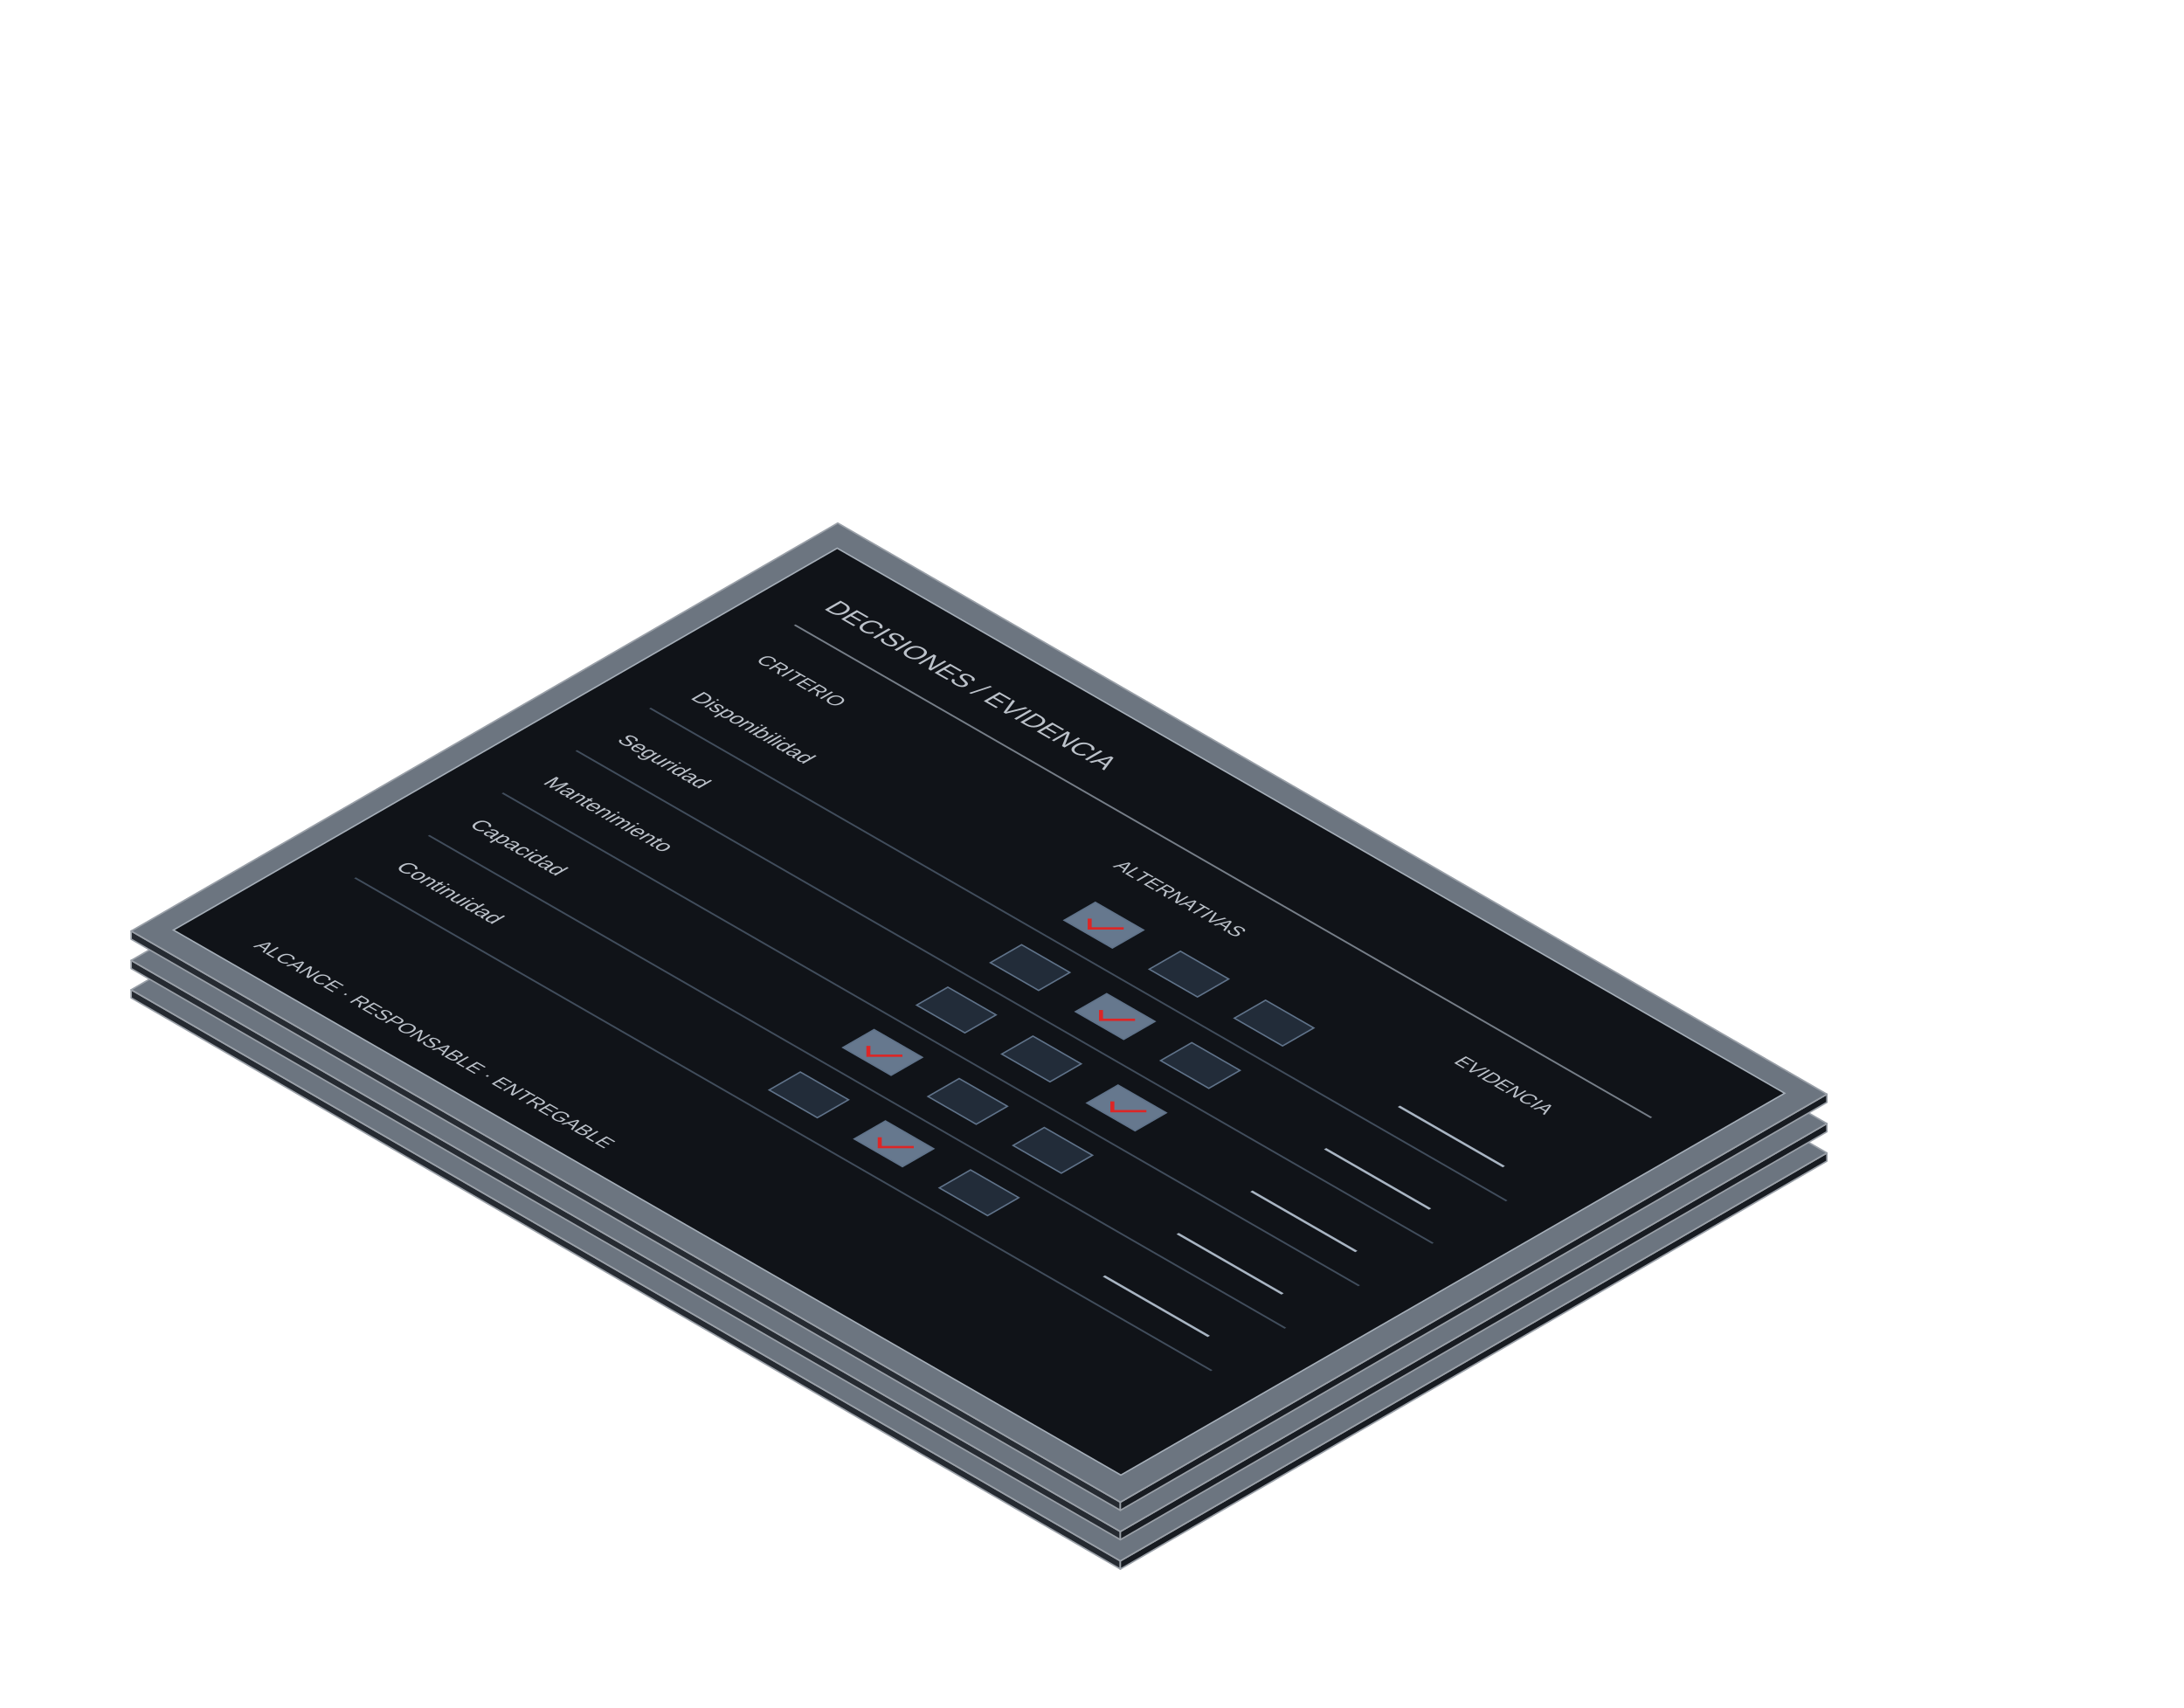
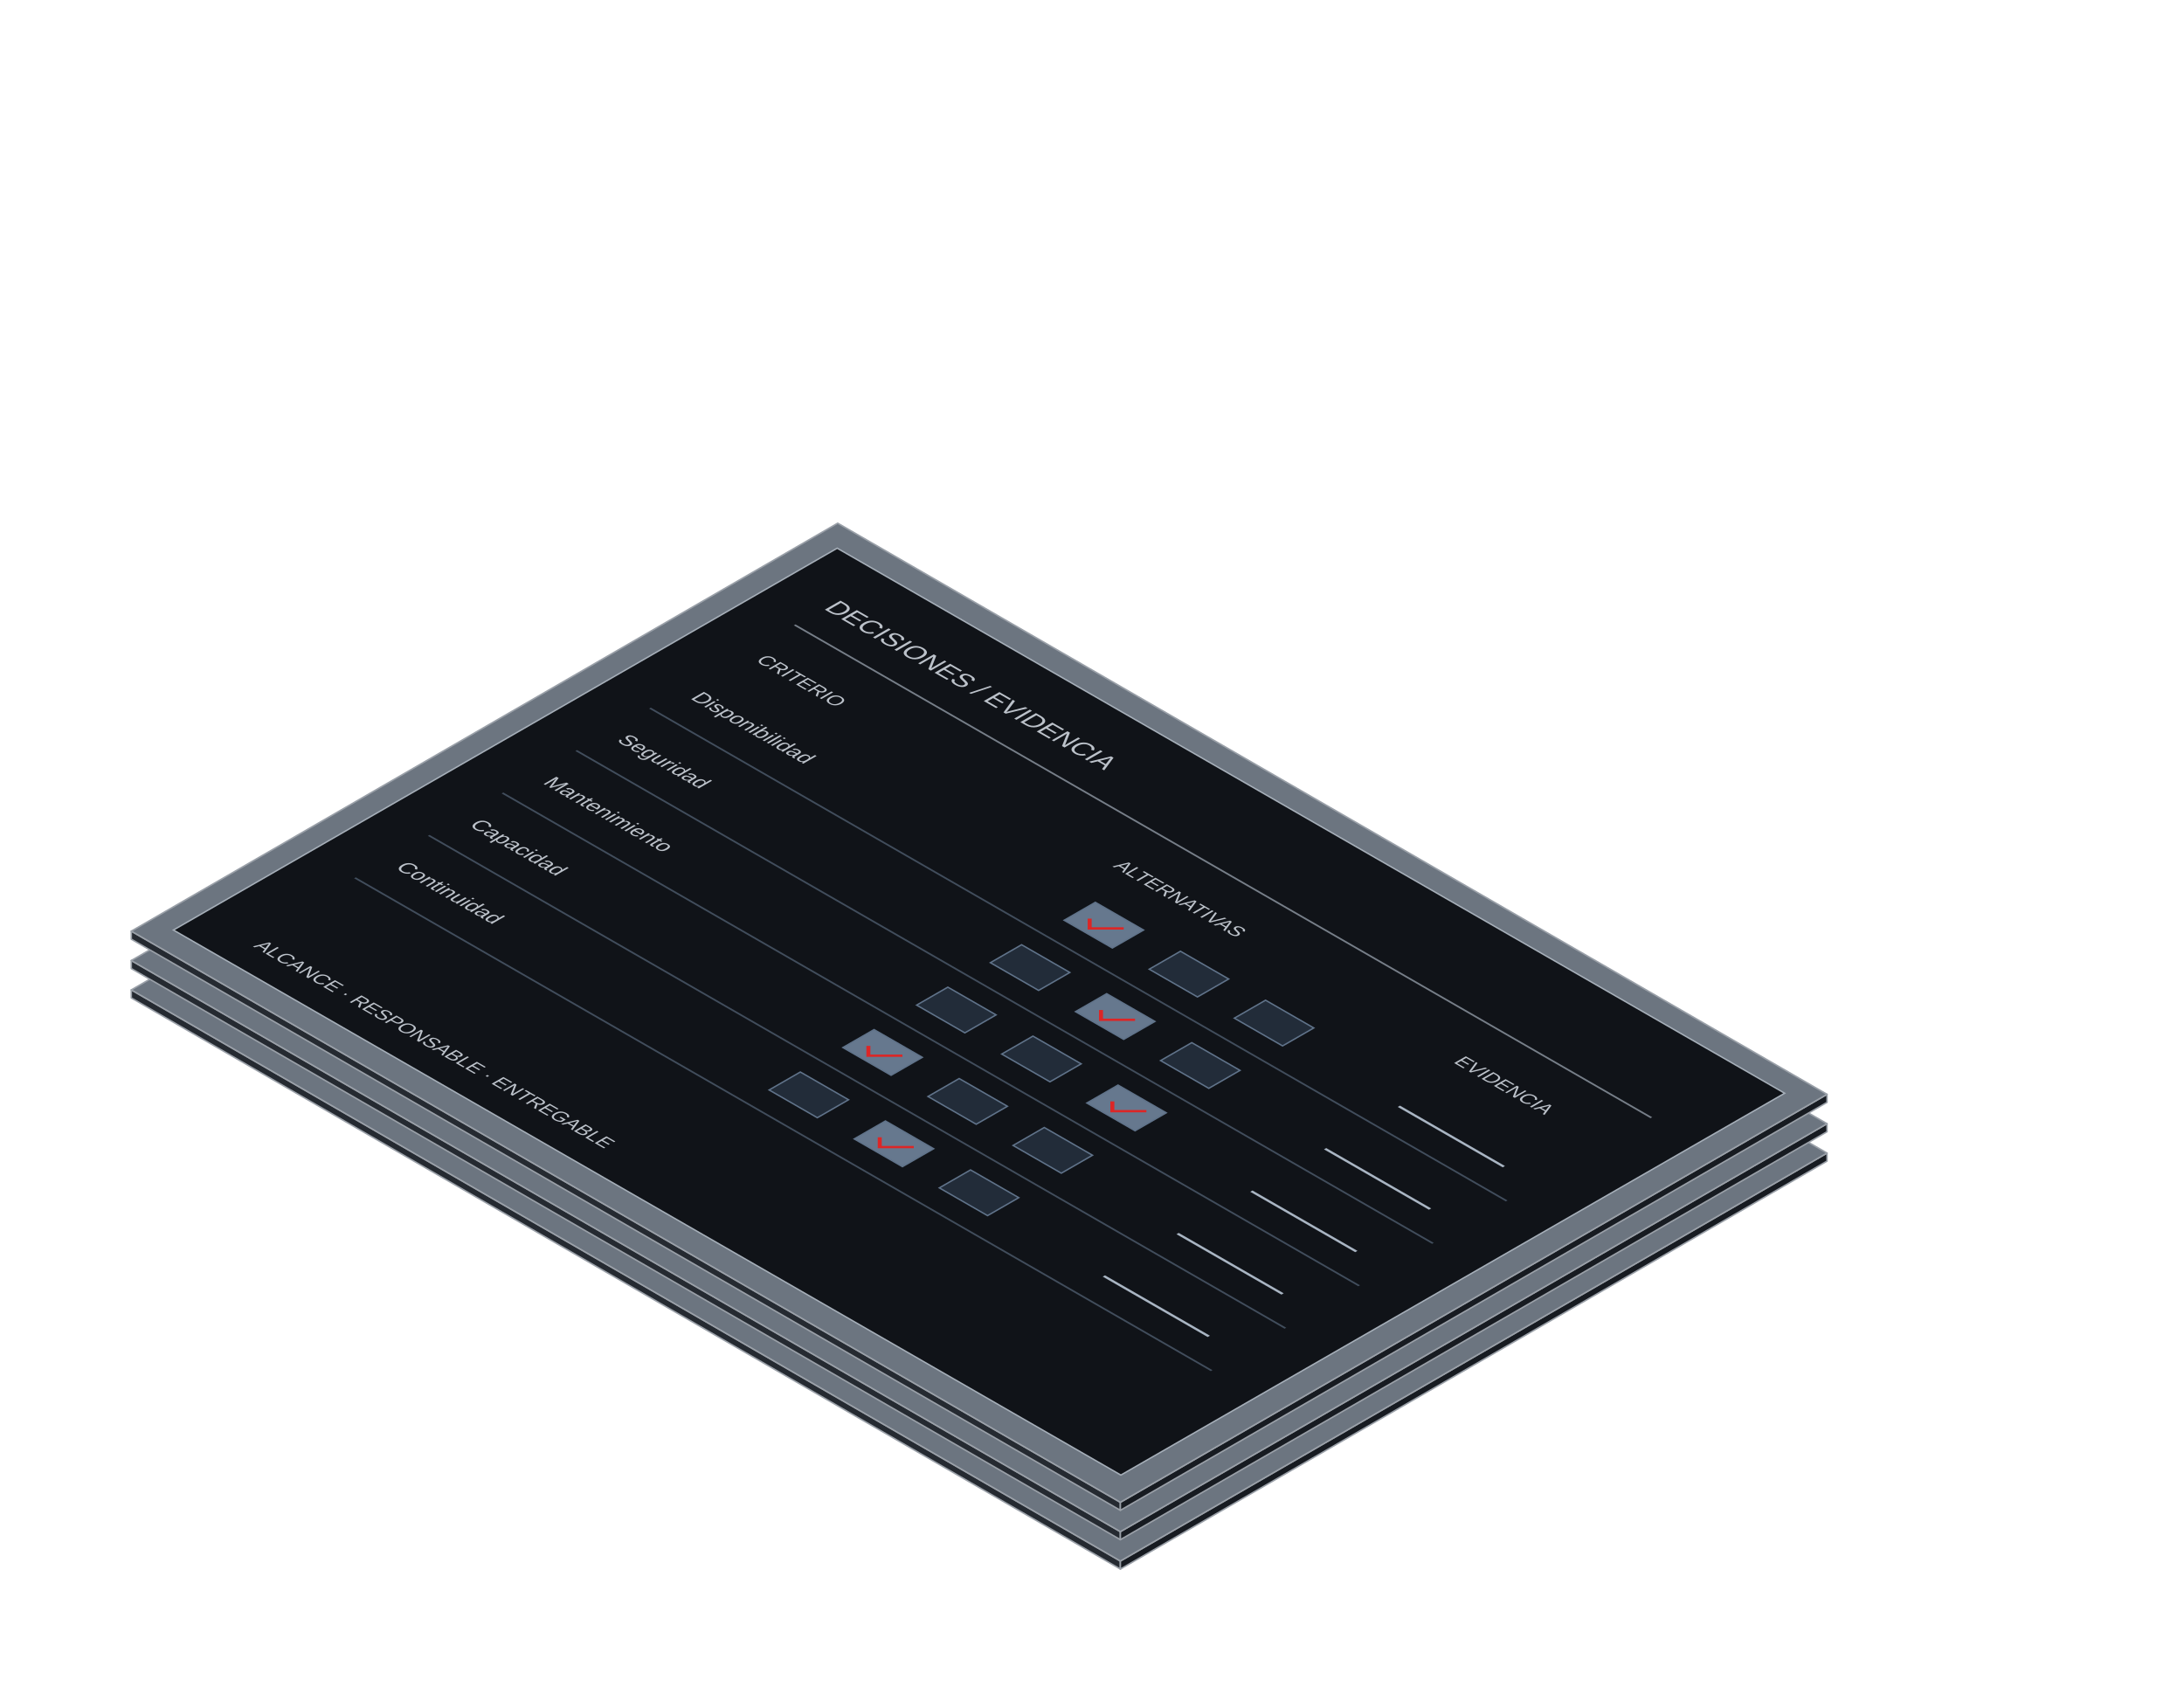
<svg xmlns="http://www.w3.org/2000/svg" viewBox="130 0 870 680" role="img" aria-labelledby="consulting-v7-object-title consulting-v7-object-desc">
  <g data-operation-layer="site">
-     <polygon points="182.25,397.5 576.29,625 576.29,621.75 182.25,394.25" fill="#252a31" stroke="#9aa0a8" stroke-width="0.6" stroke-linejoin="round" vector-effect="non-scaling-stroke" />
-     <polygon points="857.75,462.5 576.29,625 576.29,621.75 857.75,459.25" fill="#171b21" stroke="#9aa0a8" stroke-width="0.6" stroke-linejoin="round" vector-effect="non-scaling-stroke" />
-     <polygon points="463.71,231.75 857.75,459.25 576.29,621.75 182.25,394.25" fill="#6c7580" stroke="#9aa0a8" stroke-width="0.6" stroke-linejoin="round" vector-effect="non-scaling-stroke" />
+     <polygon points="182.3,397.5 576.3,625 576.3,621.8 182.3,394.3" fill="#252a31" stroke="#9aa0a8" stroke-width="0.6" stroke-linejoin="round" vector-effect="non-scaling-stroke" />
+     <polygon points="857.8,462.5 576.3,625 576.3,621.8 857.8,459.3" fill="#171b21" stroke="#9aa0a8" stroke-width="0.6" stroke-linejoin="round" vector-effect="non-scaling-stroke" />
+     <polygon points="463.7,231.8 857.8,459.3 576.3,621.8 182.3,394.3" fill="#6c7580" stroke="#9aa0a8" stroke-width="0.6" stroke-linejoin="round" vector-effect="non-scaling-stroke" />
    <g transform="matrix(1.13 0.65 -1.13 0.65 520 426.36)">
      <rect x="-167" y="-117" width="334" height="234" fill="#101318" stroke="#a6afb9" stroke-width=".5" />
      <text x="-151" y="-96" font-family="UM Sans,Arial,sans-serif" font-size="8" fill="#bcc2ca">RELEVAMIENTO / SITIO</text>
      <path d="M-151-86H151" fill="none" stroke="#767e88" stroke-width="0.6" />
      <path d="M-150 -75v174" fill="none" stroke="#252b33" stroke-width="0.35" />
      <path d="M-134 -75v174" fill="none" stroke="#252b33" stroke-width="0.35" />
      <path d="M-118 -75v174" fill="none" stroke="#252b33" stroke-width="0.35" />
      <path d="M-102 -75v174" fill="none" stroke="#252b33" stroke-width="0.35" />
      <path d="M-86 -75v174" fill="none" stroke="#252b33" stroke-width="0.35" />
      <path d="M-70 -75v174" fill="none" stroke="#252b33" stroke-width="0.35" />
      <path d="M-54 -75v174" fill="none" stroke="#252b33" stroke-width="0.35" />
      <path d="M-38 -75v174" fill="none" stroke="#252b33" stroke-width="0.35" />
      <path d="M-22 -75v174" fill="none" stroke="#252b33" stroke-width="0.35" />
      <path d="M-6 -75v174" fill="none" stroke="#252b33" stroke-width="0.35" />
      <path d="M10 -75v174" fill="none" stroke="#252b33" stroke-width="0.35" />
      <path d="M26 -75v174" fill="none" stroke="#252b33" stroke-width="0.35" />
      <path d="M42 -75v174" fill="none" stroke="#252b33" stroke-width="0.35" />
      <path d="M58 -75v174" fill="none" stroke="#252b33" stroke-width="0.35" />
      <path d="M74 -75v174" fill="none" stroke="#252b33" stroke-width="0.35" />
      <path d="M90 -75v174" fill="none" stroke="#252b33" stroke-width="0.35" />
      <path d="M106 -75v174" fill="none" stroke="#252b33" stroke-width="0.35" />
      <path d="M122 -75v174" fill="none" stroke="#252b33" stroke-width="0.35" />
      <path d="M-150 -75h300" fill="none" stroke="#252b33" stroke-width="0.35" />
      <path d="M-150 -59h300" fill="none" stroke="#252b33" stroke-width="0.35" />
      <path d="M-150 -43h300" fill="none" stroke="#252b33" stroke-width="0.35" />
      <path d="M-150 -27h300" fill="none" stroke="#252b33" stroke-width="0.35" />
      <path d="M-150 -11h300" fill="none" stroke="#252b33" stroke-width="0.35" />
      <path d="M-150 5h300" fill="none" stroke="#252b33" stroke-width="0.35" />
      <path d="M-150 21h300" fill="none" stroke="#252b33" stroke-width="0.35" />
      <path d="M-150 37h300" fill="none" stroke="#252b33" stroke-width="0.35" />
      <path d="M-150 53h300" fill="none" stroke="#252b33" stroke-width="0.35" />
      <path d="M-150 69h300" fill="none" stroke="#252b33" stroke-width="0.35" />
      <rect x="-145" y="-69" width="290" height="153" fill="none" stroke="#aeb9c5" stroke-width=".5" />
      <path d="M-45-69V84M55-69V84M-145 6H145" fill="none" stroke="#aeb9c5" stroke-width="1" />
      <path d="M-44 17v18M-44 35q18 0 18-18M56-52v18M56-34q18 0 18-18" fill="none" stroke="#909caa" stroke-width="0.7" />
      <rect x="-125" y="-45" width="20" height="12" fill="#252d38" stroke="#8996a6" stroke-width=".5" />
      <rect x="-120" y="-30" width="9" height="6" fill="#111419" stroke="#767e88" stroke-width=".5" />
      <rect x="-97" y="-45" width="20" height="12" fill="#252d38" stroke="#8996a6" stroke-width=".5" />
      <rect x="-92" y="-30" width="9" height="6" fill="#111419" stroke="#767e88" stroke-width=".5" />
      <rect x="-69" y="-45" width="20" height="12" fill="#252d38" stroke="#8996a6" stroke-width=".5" />
      <rect x="-64" y="-30" width="9" height="6" fill="#111419" stroke="#767e88" stroke-width=".5" />
      <rect x="-125" y="-19" width="20" height="12" fill="#252d38" stroke="#8996a6" stroke-width=".5" />
      <rect x="-120" y="-4" width="9" height="6" fill="#111419" stroke="#767e88" stroke-width=".5" />
      <rect x="-97" y="-19" width="20" height="12" fill="#252d38" stroke="#8996a6" stroke-width=".5" />
      <rect x="-92" y="-4" width="9" height="6" fill="#111419" stroke="#767e88" stroke-width=".5" />
      <rect x="-69" y="-19" width="20" height="12" fill="#252d38" stroke="#8996a6" stroke-width=".5" />
      <rect x="-64" y="-4" width="9" height="6" fill="#111419" stroke="#767e88" stroke-width=".5" />
      <rect x="77" y="-58" width="48" height="16" fill="#26303c" stroke="#8996a6" stroke-width=".5" />
      <rect x="77" y="-34" width="48" height="16" fill="#26303c" stroke="#8996a6" stroke-width=".5" />
      <rect x="77" y="-10" width="48" height="16" fill="#26303c" stroke="#8996a6" stroke-width=".5" />
      <rect x="77" y="14" width="48" height="16" fill="#26303c" stroke="#8996a6" stroke-width=".5" />
      <rect x="77" y="38" width="48" height="16" fill="#26303c" stroke="#8996a6" stroke-width=".5" />
      <rect x="-113" y="42" width="22" height="15" fill="#111419" stroke="#767e88" stroke-width=".5" />
      <circle cx="-102" cy="49" r="1.6" fill="#DC2626" />
      <rect x="-70" y="42" width="22" height="15" fill="#111419" stroke="#767e88" stroke-width=".5" />
      <circle cx="-59" cy="49" r="1.6" fill="#DC2626" />
      <rect x="0" y="-37" width="22" height="15" fill="#111419" stroke="#767e88" stroke-width=".5" />
      <circle cx="11" cy="-30" r="1.6" fill="#DC2626" />
      <rect x="14" y="51" width="22" height="15" fill="#111419" stroke="#767e88" stroke-width=".5" />
      <circle cx="25" cy="58" r="1.6" fill="#DC2626" />
      <rect x="95" y="51" width="22" height="15" fill="#111419" stroke="#767e88" stroke-width=".5" />
      <circle cx="106" cy="58" r="1.6" fill="#DC2626" />
      <path d="M-132 49H-20V-28H5V59H106" fill="none" stroke="#DC2626" stroke-width="1.2" />
      <text x="-148" y="108" font-family="UM Sans,Arial,sans-serif" font-size="6" fill="#bcc2ca">ESPACIOS · EQUIPOS · RECORRIDOS</text>
    </g>
  </g>
  <g class="iso-operation-layer iso-operation-layer--middle" data-operation-layer="dependencies">
-     <polygon points="182.25,385.8 576.29,613.3 576.29,610.05 182.25,382.55" fill="#252a31" stroke="#9aa0a8" stroke-width="0.6" stroke-linejoin="round" vector-effect="non-scaling-stroke" />
-     <polygon points="857.75,450.8 576.29,613.3 576.29,610.05 857.75,447.55" fill="#171b21" stroke="#9aa0a8" stroke-width="0.6" stroke-linejoin="round" vector-effect="non-scaling-stroke" />
-     <polygon points="463.71,220.05 857.75,447.55 576.29,610.05 182.25,382.55" fill="#6c7580" stroke="#9aa0a8" stroke-width="0.6" stroke-linejoin="round" vector-effect="non-scaling-stroke" />
+     <polygon points="182.3,385.8 576.3,613.3 576.3,610.1 182.3,382.6" fill="#252a31" stroke="#9aa0a8" stroke-width="0.6" stroke-linejoin="round" vector-effect="non-scaling-stroke" />
+     <polygon points="857.8,450.8 576.3,613.3 576.3,610.1 857.8,447.6" fill="#171b21" stroke="#9aa0a8" stroke-width="0.6" stroke-linejoin="round" vector-effect="non-scaling-stroke" />
+     <polygon points="463.7,220.1 857.8,447.6 576.3,610.1 182.3,382.6" fill="#6c7580" stroke="#9aa0a8" stroke-width="0.6" stroke-linejoin="round" vector-effect="non-scaling-stroke" />
    <g transform="matrix(1.13 0.65 -1.13 0.65 520 414.66)">
      <rect x="-167" y="-117" width="334" height="234" fill="#101318" stroke="#a6afb9" stroke-width=".5" />
      <text x="-151" y="-96" font-family="UM Sans,Arial,sans-serif" font-size="8" fill="#bcc2ca">ARQUITECTURA / DEPENDENCIAS</text>
      <path d="M-151-86H151" fill="none" stroke="#767e88" stroke-width="0.6" />
      <rect x="-138" y="-56" width="52" height="27" fill="#202834" stroke="#9eacbe" stroke-width=".5" data-topology-node="" />
      <text x="-131" y="-45" font-family="UM Sans,Arial,sans-serif" font-size="5.8" fill="#bcc2ca">ACCESO</text>
      <path d="M-131 -37h36" fill="none" stroke="#728095" stroke-width="0.6" />
      <path d="M-86 -43h23" fill="none" stroke="#586b7f" stroke-width="0.6" />
      <rect x="-63" y="-56" width="52" height="27" fill="#202834" stroke="#9eacbe" stroke-width=".5" data-topology-node="" />
      <text x="-56" y="-45" font-family="UM Sans,Arial,sans-serif" font-size="5.8" fill="#bcc2ca">RED</text>
      <path d="M-56 -37h36" fill="none" stroke="#728095" stroke-width="0.6" />
      <path d="M-11 -43h23" fill="none" stroke="#586b7f" stroke-width="0.6" />
      <path d="M-37 -29v21" fill="none" stroke="#DC2626" stroke-width="0.9" />
      <rect x="12" y="-56" width="52" height="27" fill="#202834" stroke="#9eacbe" stroke-width=".5" data-topology-node="" />
      <text x="19" y="-45" font-family="UM Sans,Arial,sans-serif" font-size="5.8" fill="#bcc2ca">DATOS</text>
      <path d="M19 -37h36" fill="none" stroke="#728095" stroke-width="0.6" />
      <path d="M64 -43h23" fill="none" stroke="#586b7f" stroke-width="0.6" />
      <rect x="87" y="-56" width="52" height="27" fill="#202834" stroke="#9eacbe" stroke-width=".5" data-topology-node="" />
      <text x="94" y="-45" font-family="UM Sans,Arial,sans-serif" font-size="5.8" fill="#bcc2ca">SERVICIO</text>
      <path d="M94 -37h36" fill="none" stroke="#728095" stroke-width="0.6" />
      <rect x="-138" y="-8" width="52" height="27" fill="#202834" stroke="#9eacbe" stroke-width=".5" data-topology-node="" />
      <text x="-131" y="3" font-family="UM Sans,Arial,sans-serif" font-size="5.8" fill="#bcc2ca">ACCESO</text>
      <path d="M-131 11h36" fill="none" stroke="#728095" stroke-width="0.6" />
      <path d="M-86 5h23" fill="none" stroke="#DC2626" stroke-width="0.6" />
      <rect x="-63" y="-8" width="52" height="27" fill="#202834" stroke="#9eacbe" stroke-width=".5" data-topology-node="" />
      <text x="-56" y="3" font-family="UM Sans,Arial,sans-serif" font-size="5.8" fill="#bcc2ca">RED</text>
      <path d="M-56 11h36" fill="none" stroke="#728095" stroke-width="0.6" />
      <path d="M-11 5h23" fill="none" stroke="#DC2626" stroke-width="0.6" />
      <path d="M-37 19v21" fill="none" stroke="#DC2626" stroke-width="0.9" />
      <rect x="12" y="-8" width="52" height="27" fill="#202834" stroke="#9eacbe" stroke-width=".5" data-topology-node="" />
      <text x="19" y="3" font-family="UM Sans,Arial,sans-serif" font-size="5.8" fill="#bcc2ca">DATOS</text>
      <path d="M19 11h36" fill="none" stroke="#728095" stroke-width="0.6" />
      <path d="M64 5h23" fill="none" stroke="#DC2626" stroke-width="0.6" />
      <rect x="87" y="-8" width="52" height="27" fill="#202834" stroke="#9eacbe" stroke-width=".5" data-topology-node="" />
      <text x="94" y="3" font-family="UM Sans,Arial,sans-serif" font-size="5.8" fill="#bcc2ca">SERVICIO</text>
      <path d="M94 11h36" fill="none" stroke="#728095" stroke-width="0.6" />
      <rect x="-138" y="40" width="52" height="27" fill="#202834" stroke="#9eacbe" stroke-width=".5" data-topology-node="" />
      <text x="-131" y="51" font-family="UM Sans,Arial,sans-serif" font-size="5.8" fill="#bcc2ca">ACCESO</text>
      <path d="M-131 59h36" fill="none" stroke="#728095" stroke-width="0.6" />
      <path d="M-86 53h23" fill="none" stroke="#586b7f" stroke-width="0.6" />
      <rect x="-63" y="40" width="52" height="27" fill="#202834" stroke="#9eacbe" stroke-width=".5" data-topology-node="" />
      <text x="-56" y="51" font-family="UM Sans,Arial,sans-serif" font-size="5.8" fill="#bcc2ca">RED</text>
      <path d="M-56 59h36" fill="none" stroke="#728095" stroke-width="0.6" />
      <path d="M-11 53h23" fill="none" stroke="#586b7f" stroke-width="0.6" />
      <rect x="12" y="40" width="52" height="27" fill="#202834" stroke="#9eacbe" stroke-width=".5" data-topology-node="" />
      <text x="19" y="51" font-family="UM Sans,Arial,sans-serif" font-size="5.8" fill="#bcc2ca">DATOS</text>
      <path d="M19 59h36" fill="none" stroke="#728095" stroke-width="0.6" />
      <path d="M64 53h23" fill="none" stroke="#586b7f" stroke-width="0.6" />
      <rect x="87" y="40" width="52" height="27" fill="#202834" stroke="#9eacbe" stroke-width=".5" data-topology-node="" />
      <text x="94" y="51" font-family="UM Sans,Arial,sans-serif" font-size="5.8" fill="#bcc2ca">SERVICIO</text>
      <path d="M94 59h36" fill="none" stroke="#728095" stroke-width="0.6" />
      <text x="-148" y="108" font-family="UM Sans,Arial,sans-serif" font-size="6" fill="#bcc2ca">DISPONIBILIDAD · SEGURIDAD · EVOLUCIÓN</text>
    </g>
  </g>
  <g class="iso-operation-layer iso-operation-layer--front" data-operation-layer="decision">
-     <polygon points="182.25,374.1 576.29,601.6 576.29,598.35 182.25,370.85" fill="#252a31" stroke="#9aa0a8" stroke-width="0.6" stroke-linejoin="round" vector-effect="non-scaling-stroke" />
-     <polygon points="857.75,439.1 576.29,601.6 576.29,598.35 857.75,435.85" fill="#171b21" stroke="#9aa0a8" stroke-width="0.6" stroke-linejoin="round" vector-effect="non-scaling-stroke" />
-     <polygon points="463.71,208.35 857.75,435.85 576.29,598.35 182.25,370.85" fill="#6c7580" stroke="#9aa0a8" stroke-width="0.6" stroke-linejoin="round" vector-effect="non-scaling-stroke" />
+     <polygon points="182.3,374.1 576.3,601.6 576.3,598.4 182.3,370.9" fill="#252a31" stroke="#9aa0a8" stroke-width="0.6" stroke-linejoin="round" vector-effect="non-scaling-stroke" />
+     <polygon points="857.8,439.1 576.3,601.6 576.3,598.4 857.8,435.9" fill="#171b21" stroke="#9aa0a8" stroke-width="0.6" stroke-linejoin="round" vector-effect="non-scaling-stroke" />
+     <polygon points="463.7,208.4 857.8,435.9 576.3,598.4 182.3,370.9" fill="#6c7580" stroke="#9aa0a8" stroke-width="0.6" stroke-linejoin="round" vector-effect="non-scaling-stroke" />
    <g transform="matrix(1.13 0.65 -1.13 0.65 520 402.96)">
      <rect x="-167" y="-117" width="334" height="234" fill="#101318" stroke="#a6afb9" stroke-width=".5" />
      <text x="-151" y="-96" font-family="UM Sans,Arial,sans-serif" font-size="8" fill="#bcc2ca">DECISIONES / EVIDENCIA</text>
      <path d="M-151-86H151" fill="none" stroke="#767e88" stroke-width="0.6" />
      <text x="-147" y="-68" font-family="UM Sans,Arial,sans-serif" font-size="6" fill="#bcc2ca">CRITERIO</text>
      <text x="-21" y="-68" font-family="UM Sans,Arial,sans-serif" font-size="6" fill="#bcc2ca">ALTERNATIVAS</text>
      <text x="99" y="-68" font-family="UM Sans,Arial,sans-serif" font-size="6" fill="#bcc2ca">EVIDENCIA</text>
      <path d="M-151 -35H151" fill="none" stroke="#414d5c" stroke-width="0.6" />
      <text x="-147" y="-45" font-family="UM Sans,Arial,sans-serif" font-size="6.5" fill="#bcc2ca">Disponibilidad</text>
      <rect x="-13" y="-54" width="17" height="11" fill="#66788e" stroke="#60738a" stroke-width=".5" />
      <path d="M-9 -48l3 3 6-6" fill="none" stroke="#DC2626" stroke-width="1" />
      <rect x="17" y="-54" width="17" height="11" fill="#222c39" stroke="#60738a" stroke-width=".5" />
      <rect x="47" y="-54" width="17" height="11" fill="#222c39" stroke="#60738a" stroke-width=".5" />
      <path d="M103 -45h37" fill="none" stroke="#a9b5c3" stroke-width="0.8" />
      <path d="M-151 -9H151" fill="none" stroke="#414d5c" stroke-width="0.6" />
      <text x="-147" y="-19" font-family="UM Sans,Arial,sans-serif" font-size="6.5" fill="#bcc2ca">Seguridad</text>
      <rect x="-13" y="-28" width="17" height="11" fill="#222c39" stroke="#60738a" stroke-width=".5" />
      <rect x="17" y="-28" width="17" height="11" fill="#66788e" stroke="#60738a" stroke-width=".5" />
      <path d="M21 -22l3 3 6-6" fill="none" stroke="#DC2626" stroke-width="1" />
      <rect x="47" y="-28" width="17" height="11" fill="#222c39" stroke="#60738a" stroke-width=".5" />
      <path d="M103 -19h37" fill="none" stroke="#a9b5c3" stroke-width="0.8" />
      <path d="M-151 17H151" fill="none" stroke="#414d5c" stroke-width="0.6" />
      <text x="-147" y="7" font-family="UM Sans,Arial,sans-serif" font-size="6.5" fill="#bcc2ca">Mantenimiento</text>
      <rect x="-13" y="-2" width="17" height="11" fill="#222c39" stroke="#60738a" stroke-width=".5" />
      <rect x="17" y="-2" width="17" height="11" fill="#222c39" stroke="#60738a" stroke-width=".5" />
      <rect x="47" y="-2" width="17" height="11" fill="#66788e" stroke="#60738a" stroke-width=".5" />
      <path d="M51 4l3 3 6-6" fill="none" stroke="#DC2626" stroke-width="1" />
      <path d="M103 7h37" fill="none" stroke="#a9b5c3" stroke-width="0.8" />
      <path d="M-151 43H151" fill="none" stroke="#414d5c" stroke-width="0.6" />
      <text x="-147" y="33" font-family="UM Sans,Arial,sans-serif" font-size="6.5" fill="#bcc2ca">Capacidad</text>
      <rect x="-13" y="24" width="17" height="11" fill="#66788e" stroke="#60738a" stroke-width=".5" />
      <path d="M-9 30l3 3 6-6" fill="none" stroke="#DC2626" stroke-width="1" />
      <rect x="17" y="24" width="17" height="11" fill="#222c39" stroke="#60738a" stroke-width=".5" />
      <rect x="47" y="24" width="17" height="11" fill="#222c39" stroke="#60738a" stroke-width=".5" />
      <path d="M103 33h37" fill="none" stroke="#a9b5c3" stroke-width="0.8" />
      <path d="M-151 69H151" fill="none" stroke="#414d5c" stroke-width="0.6" />
      <text x="-147" y="59" font-family="UM Sans,Arial,sans-serif" font-size="6.5" fill="#bcc2ca">Continuidad</text>
      <rect x="-13" y="50" width="17" height="11" fill="#222c39" stroke="#60738a" stroke-width=".5" />
      <rect x="17" y="50" width="17" height="11" fill="#66788e" stroke="#60738a" stroke-width=".5" />
      <path d="M21 56l3 3 6-6" fill="none" stroke="#DC2626" stroke-width="1" />
      <rect x="47" y="50" width="17" height="11" fill="#222c39" stroke="#60738a" stroke-width=".5" />
      <path d="M103 59h37" fill="none" stroke="#a9b5c3" stroke-width="0.8" />
      <text x="-148" y="108" font-family="UM Sans,Arial,sans-serif" font-size="6" fill="#bcc2ca">ALCANCE · RESPONSABLE · ENTREGABLE</text>
    </g>
  </g>
</svg>
